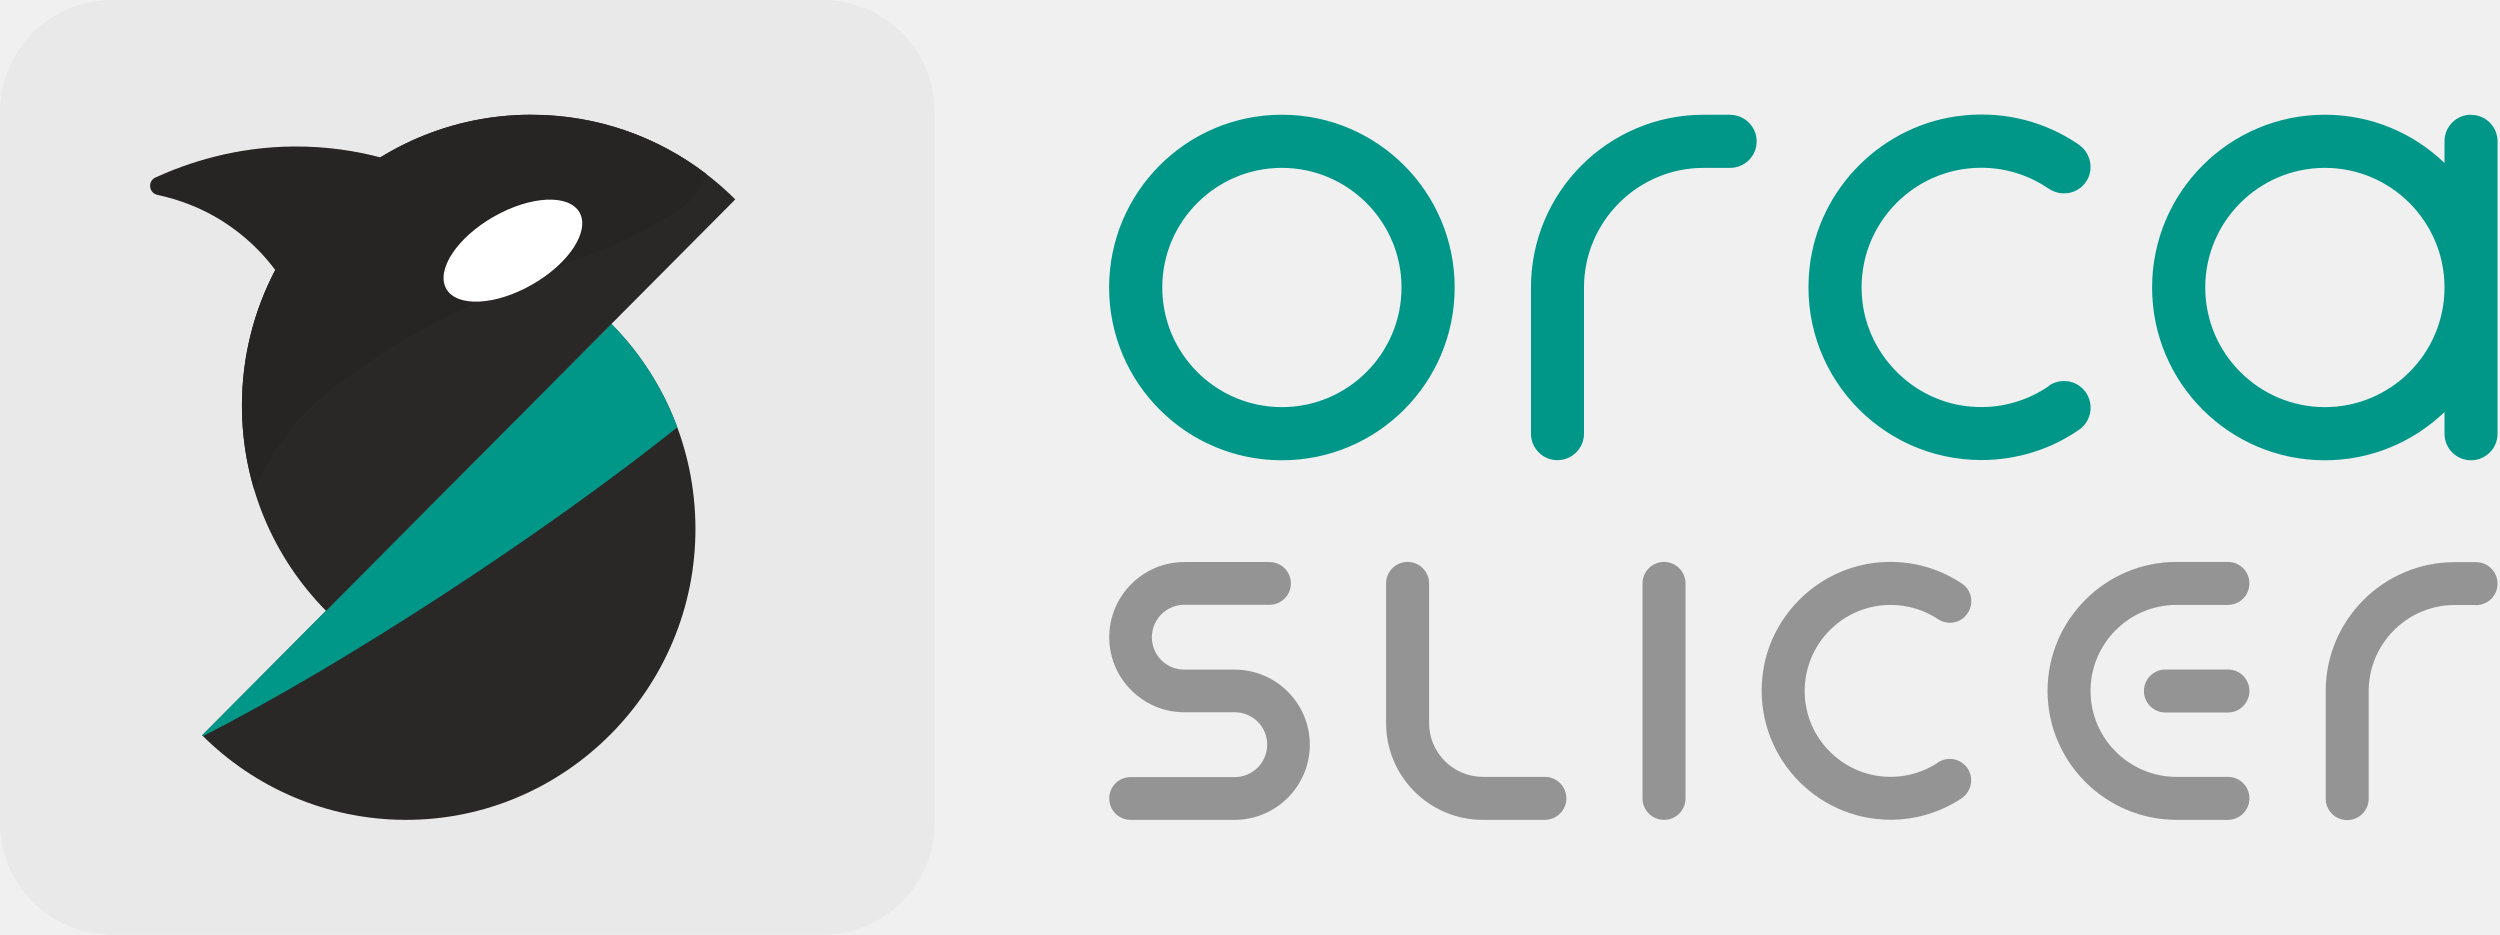
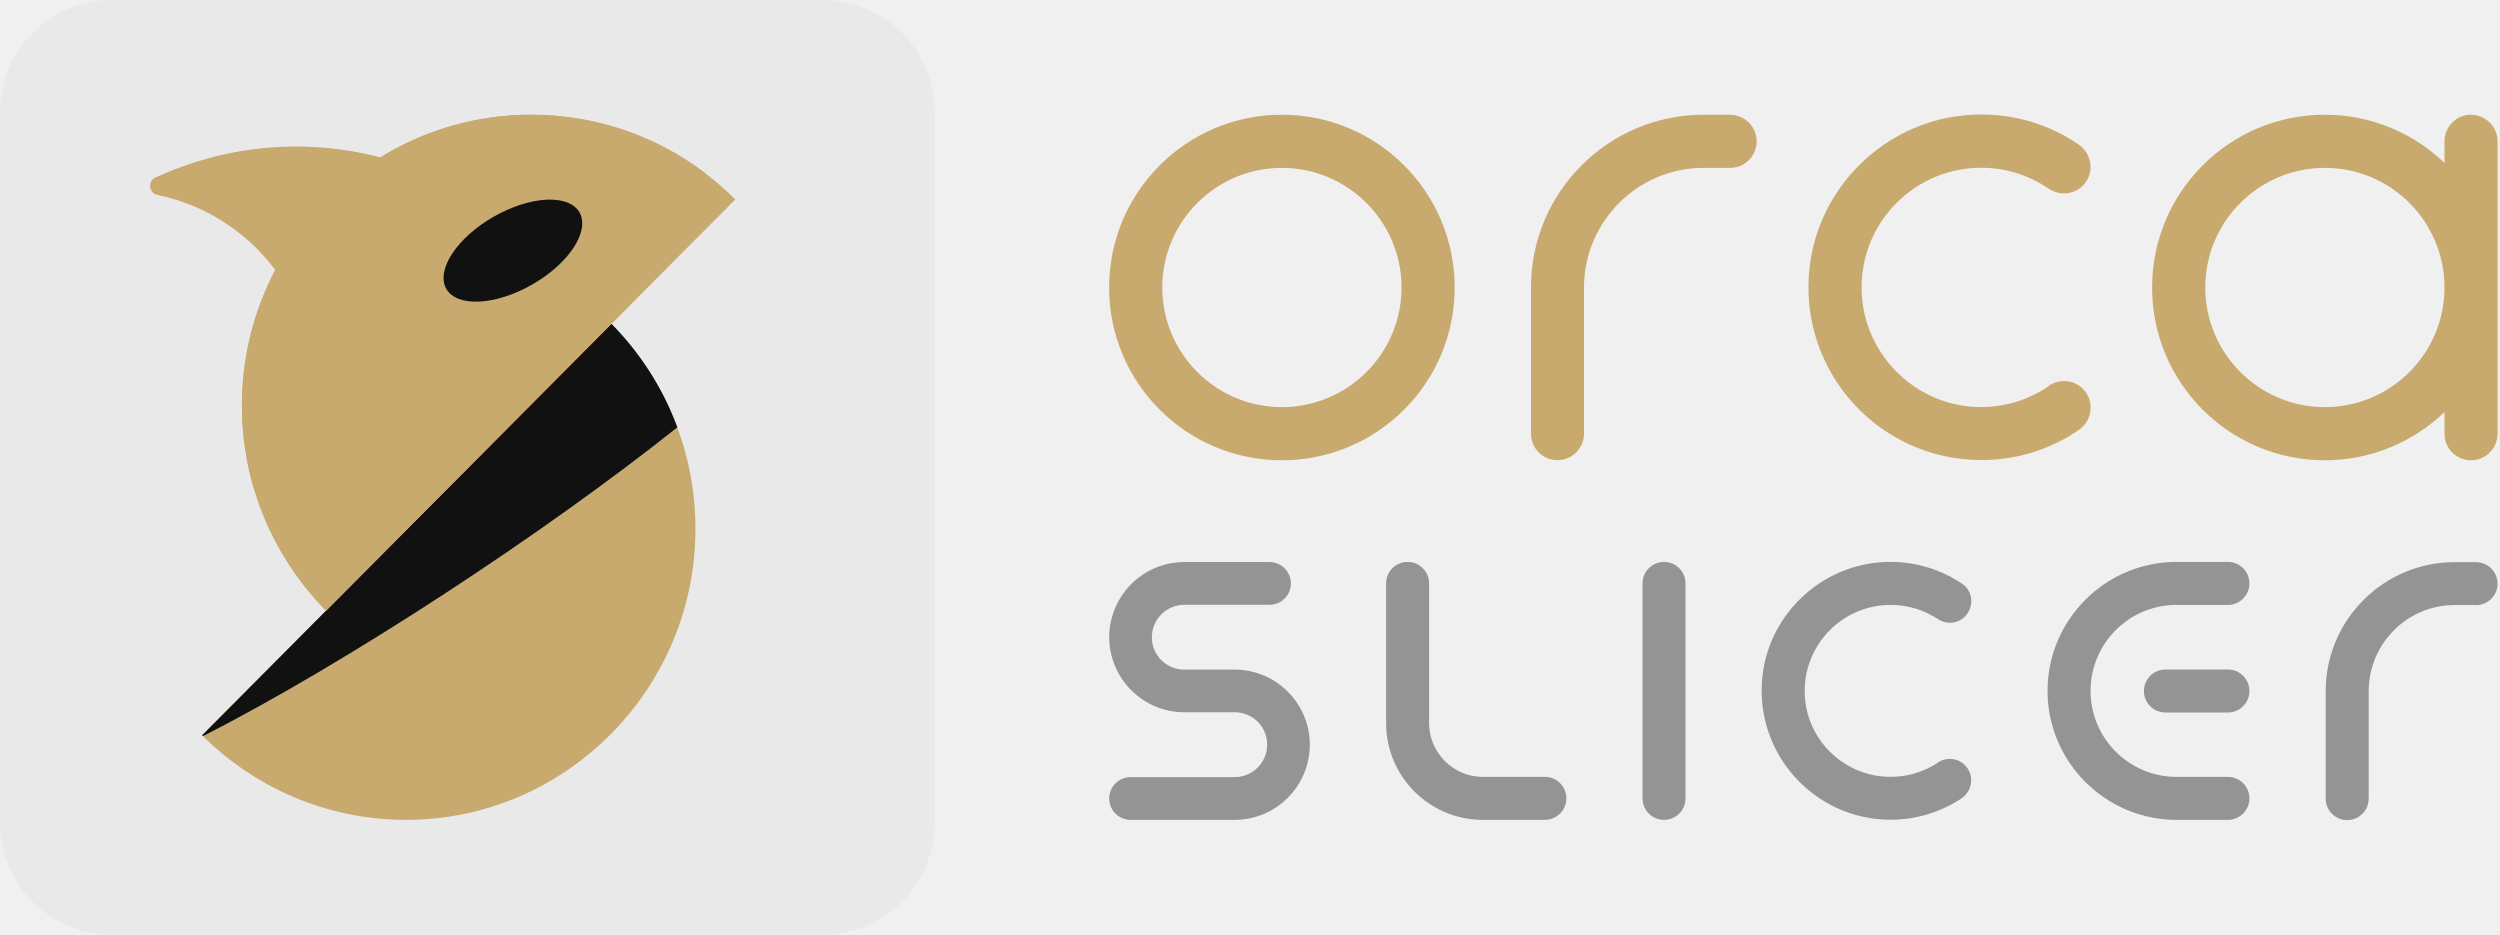
<svg xmlns="http://www.w3.org/2000/svg" id="a" width="214" height="80" viewBox="0 0 214 80">
  <g id="b">
    <g id="c">
      <rect width="80" height="80" rx="9.57" ry="9.57" style="fill:#e9e9e9;" />
    </g>
  </g>
  <g id="d">
-     <path id="e" d="M17.3,62.94c4.46,4.45,10.59,7.21,17.36,7.24,13.7.06,24.93-11.22,24.87-25-.03-6.81-2.77-12.97-7.2-17.45L17.31,62.94h0Z" style="fill:#292826;" />
+     <path id="e" d="M17.3,62.94c4.46,4.45,10.59,7.21,17.36,7.24,13.7.06,24.93-11.22,24.87-25-.03-6.81-2.77-12.97-7.2-17.45L17.31,62.94h0Z" style="fill:#C8A96E;" />
  </g>
  <g id="f">
-     <path id="g" d="M52.32,27.73L17.3,62.94s.05.05.08.07c12.27-6.26,29.08-17.26,40.6-26.43-1.24-3.36-3.19-6.38-5.65-8.87" style="fill:#009789;" />
+     <path id="g" d="M52.32,27.73L17.3,62.94s.05.05.08.07c12.27-6.26,29.08-17.26,40.6-26.43-1.24-3.36-3.19-6.38-5.65-8.87" style="fill:#111111;" />
  </g>
  <g id="h">
-     <path id="i" d="M45.48,9.82c-13.67,0-24.77,11.15-24.77,24.91,0,6.85,2.75,13.05,7.2,17.56L62.94,17.07c-4.48-4.47-10.65-7.24-17.46-7.24" style="fill:#292826;" />
+     <path id="i" d="M45.48,9.82c-13.67,0-24.77,11.15-24.77,24.91,0,6.85,2.75,13.05,7.2,17.56L62.94,17.07c-4.48-4.47-10.65-7.24-17.46-7.24" style="fill:#C8A96E;" />
  </g>
  <g id="j">
-     <path id="k" d="M45.48,9.82c-4.74,0-9.17,1.34-12.93,3.65-2.02-.53-4.52-.95-7.39-.93-5,.03-9.08,1.39-11.85,2.65-.69.32-.58,1.33.16,1.49,1.82.39,4.22,1.19,6.59,2.95,1.5,1.1,2.64,2.33,3.5,3.48-1.82,3.47-2.85,7.42-2.85,11.61,0,2.5.37,4.92,1.05,7.2,1.04-2.32,2.14-3.87,2.5-4.36,2.27-3.13,4.68-4.76,8.23-7.15,2.62-1.77,6.26-3.84,16.7-8.14,0,0,3.27-.92,7.65-3.53,1.75-1.04,3.08-2.02,3.5-3.56.03-.11.06-.22.08-.32-4.15-3.17-9.33-5.04-14.95-5.04" style="fill:#262523;" />
+     <path id="k" d="M45.48,9.82c-4.74,0-9.17,1.34-12.93,3.65-2.02-.53-4.52-.95-7.39-.93-5,.03-9.08,1.39-11.85,2.65-.69.32-.58,1.33.16,1.49,1.82.39,4.22,1.19,6.59,2.95,1.5,1.1,2.64,2.33,3.5,3.48-1.82,3.47-2.85,7.42-2.85,11.61,0,2.5.37,4.92,1.05,7.2,1.04-2.32,2.14-3.87,2.5-4.36,2.27-3.13,4.68-4.76,8.23-7.15,2.62-1.77,6.26-3.84,16.7-8.14,0,0,3.27-.92,7.65-3.53,1.75-1.04,3.08-2.02,3.5-3.56.03-.11.06-.22.08-.32-4.15-3.17-9.33-5.04-14.95-5.04" style="fill:#C8A96E;" />
  </g>
  <g id="l">
-     <path id="m" d="M49.61,18.19c.9,1.61-.91,4.37-4.06,6.17s-6.44,1.96-7.35.36c-.9-1.61.91-4.37,4.06-6.17,3.15-1.8,6.44-1.96,7.35-.36" style="fill:#fff;" />
+     <path id="m" d="M49.61,18.19c.9,1.61-.91,4.37-4.06,6.17s-6.44,1.96-7.35.36c-.9-1.61.91-4.37,4.06-6.17,3.15-1.8,6.44-1.96,7.35-.36" style="fill:#111111;" />
  </g>
  <path d="M142.44,48.1c-1.01,0-1.84.82-1.84,1.84v18.4c0,1.01.82,1.84,1.84,1.84s1.84-.82,1.84-1.84v-18.4c0-1.01-.82-1.84-1.84-1.84ZM190.71,48.1h-4.4c-6.09,0-11.04,4.96-11.04,11.04s4.96,11.04,11.04,11.04h4.4c1.01,0,1.84-.82,1.84-1.84s-.82-1.84-1.84-1.84h-4.4c-4.06,0-7.36-3.3-7.36-7.36s3.3-7.36,7.36-7.36h4.4c1.01,0,1.84-.82,1.84-1.84s-.82-1.84-1.84-1.84v-.02.02ZM190.71,57.31h-5.35c-1.01,0-1.84.82-1.84,1.84s.82,1.84,1.84,1.84h5.35c1.01,0,1.84-.82,1.84-1.84s-.82-1.84-1.84-1.84ZM105.69,70.18h-8.91c-1.01,0-1.83-.82-1.83-1.83s.81-1.83,1.83-1.83h8.91c1.53,0,2.78-1.24,2.78-2.78s-1.24-2.77-2.78-2.77h-4.31c-3.55,0-6.43-2.89-6.43-6.43s2.89-6.43,6.43-6.43h7.29c1.01,0,1.83.82,1.83,1.83s-.81,1.83-1.83,1.83h-7.29c-1.53,0-2.78,1.24-2.78,2.78s1.24,2.77,2.78,2.77h4.31c3.55,0,6.43,2.89,6.43,6.43s-2.89,6.43-6.43,6.43h0ZM165.89,65.28c-1.49.98-3.35,1.44-5.32,1.11-2.99-.51-5.4-2.88-5.96-5.85-.86-4.67,2.71-8.76,7.23-8.76,1.49,0,2.88.45,4.04,1.21.73.49,1.71.41,2.32-.22h0c.81-.81.71-2.17-.25-2.81-2.12-1.42-4.76-2.13-7.56-1.77-4.98.64-8.97,4.69-9.52,9.66-.75,6.65,4.46,12.32,10.96,12.32,2.23,0,4.31-.67,6.05-1.81.98-.65,1.15-2.03.32-2.86h0c-.63-.63-1.59-.71-2.32-.23h.01ZM132.24,66.5h-5.31c-2.53,0-4.6-2.07-4.6-4.6v-11.96c0-1.01-.82-1.84-1.84-1.84s-1.84.82-1.84,1.84v11.96c0,4.57,3.71,8.28,8.28,8.28h5.31c1.01,0,1.84-.82,1.84-1.84s-.82-1.84-1.84-1.84h0ZM211.96,51.79h-1.84c-4.03,0-7.32,3.27-7.36,7.3v9.27c0,1.01-.82,1.84-1.84,1.84s-1.84-.82-1.84-1.84v-9.27c.04-6.06,4.98-10.97,11.03-10.97h1.84c1.01,0,1.84.82,1.84,1.84s-.82,1.84-1.84,1.84h0Z" style="fill:#949494;" />
-   <path d="M109.73,14.37c5.64,0,10.24,4.59,10.24,10.24s-4.59,10.24-10.24,10.24-10.24-4.59-10.24-10.24,4.59-10.24,10.24-10.24M109.73,9.82c-8.16,0-14.79,6.62-14.79,14.79s6.62,14.79,14.79,14.79,14.79-6.62,14.79-14.79-6.62-14.79-14.79-14.79h0ZM211.52,9.82c-1.26,0-2.27,1.02-2.27,2.27v1.86c-2.66-2.55-6.26-4.13-10.24-4.13-8.16,0-14.79,6.62-14.79,14.79s6.62,14.79,14.79,14.79c3.97,0,7.58-1.58,10.24-4.13v1.86c0,1.26,1.02,2.27,2.27,2.27s2.27-1.02,2.27-2.27V12.1c0-1.26-1.02-2.27-2.27-2.27h0ZM199.01,34.85c-5.64,0-10.24-4.59-10.24-10.24s4.59-10.24,10.24-10.24,10.24,4.59,10.24,10.24-4.59,10.24-10.24,10.24ZM148.11,9.82h-2.27c-8.16,0-14.79,6.62-14.79,14.79v12.51c0,1.26,1.02,2.27,2.27,2.27s2.27-1.02,2.27-2.27v-12.51c0-5.64,4.59-10.24,10.24-10.24h2.27c1.26,0,2.27-1.02,2.27-2.27s-1.02-2.27-2.27-2.27h0ZM175.38,33.05c-1.99,1.36-4.47,2.05-7.12,1.71-4.61-.59-8.31-4.35-8.84-8.97-.7-6.18,4.13-11.43,10.17-11.43,2.14,0,4.11.66,5.75,1.77.92.63,2.15.56,2.95-.24h0c1.02-1.02.83-2.7-.36-3.52-2.75-1.89-6.18-2.86-9.84-2.49-6.85.68-12.42,6.17-13.19,13.01-1,8.93,5.97,16.49,14.7,16.49,3.11,0,5.99-.95,8.36-2.59,1.18-.81,1.34-2.49.33-3.51h0c-.78-.78-2-.88-2.91-.26v.02h0Z" style="fill:#009789;" />
+   <path d="M109.73,14.37c5.64,0,10.24,4.59,10.24,10.24s-4.59,10.24-10.24,10.24-10.24-4.59-10.24-10.24,4.59-10.24,10.24-10.24M109.73,9.82c-8.16,0-14.79,6.62-14.79,14.79s6.62,14.79,14.79,14.79,14.79-6.62,14.79-14.79-6.62-14.79-14.79-14.79h0ZM211.52,9.82c-1.26,0-2.27,1.02-2.27,2.27v1.86c-2.66-2.55-6.26-4.13-10.24-4.13-8.16,0-14.79,6.62-14.79,14.79s6.62,14.79,14.79,14.79c3.97,0,7.58-1.58,10.24-4.13v1.86c0,1.26,1.02,2.27,2.27,2.27s2.27-1.02,2.27-2.27V12.1c0-1.26-1.02-2.27-2.27-2.27h0ZM199.01,34.85c-5.64,0-10.24-4.59-10.24-10.24s4.59-10.24,10.24-10.24,10.24,4.59,10.24,10.24-4.59,10.24-10.24,10.24ZM148.11,9.82h-2.27c-8.16,0-14.79,6.62-14.79,14.79v12.51c0,1.26,1.02,2.27,2.27,2.27s2.27-1.02,2.27-2.27v-12.51c0-5.64,4.59-10.24,10.24-10.24h2.27c1.26,0,2.27-1.02,2.27-2.27s-1.02-2.27-2.27-2.27h0ZM175.38,33.05c-1.99,1.36-4.47,2.05-7.12,1.71-4.61-.59-8.31-4.35-8.84-8.97-.7-6.18,4.13-11.43,10.17-11.43,2.14,0,4.11.66,5.75,1.77.92.63,2.15.56,2.95-.24h0c1.02-1.02.83-2.7-.36-3.52-2.75-1.89-6.18-2.86-9.84-2.49-6.85.68-12.42,6.17-13.19,13.01-1,8.93,5.97,16.49,14.7,16.49,3.11,0,5.99-.95,8.36-2.59,1.18-.81,1.34-2.49.33-3.51h0c-.78-.78-2-.88-2.91-.26v.02h0Z" style="fill:#C8A96E;" />
</svg>
